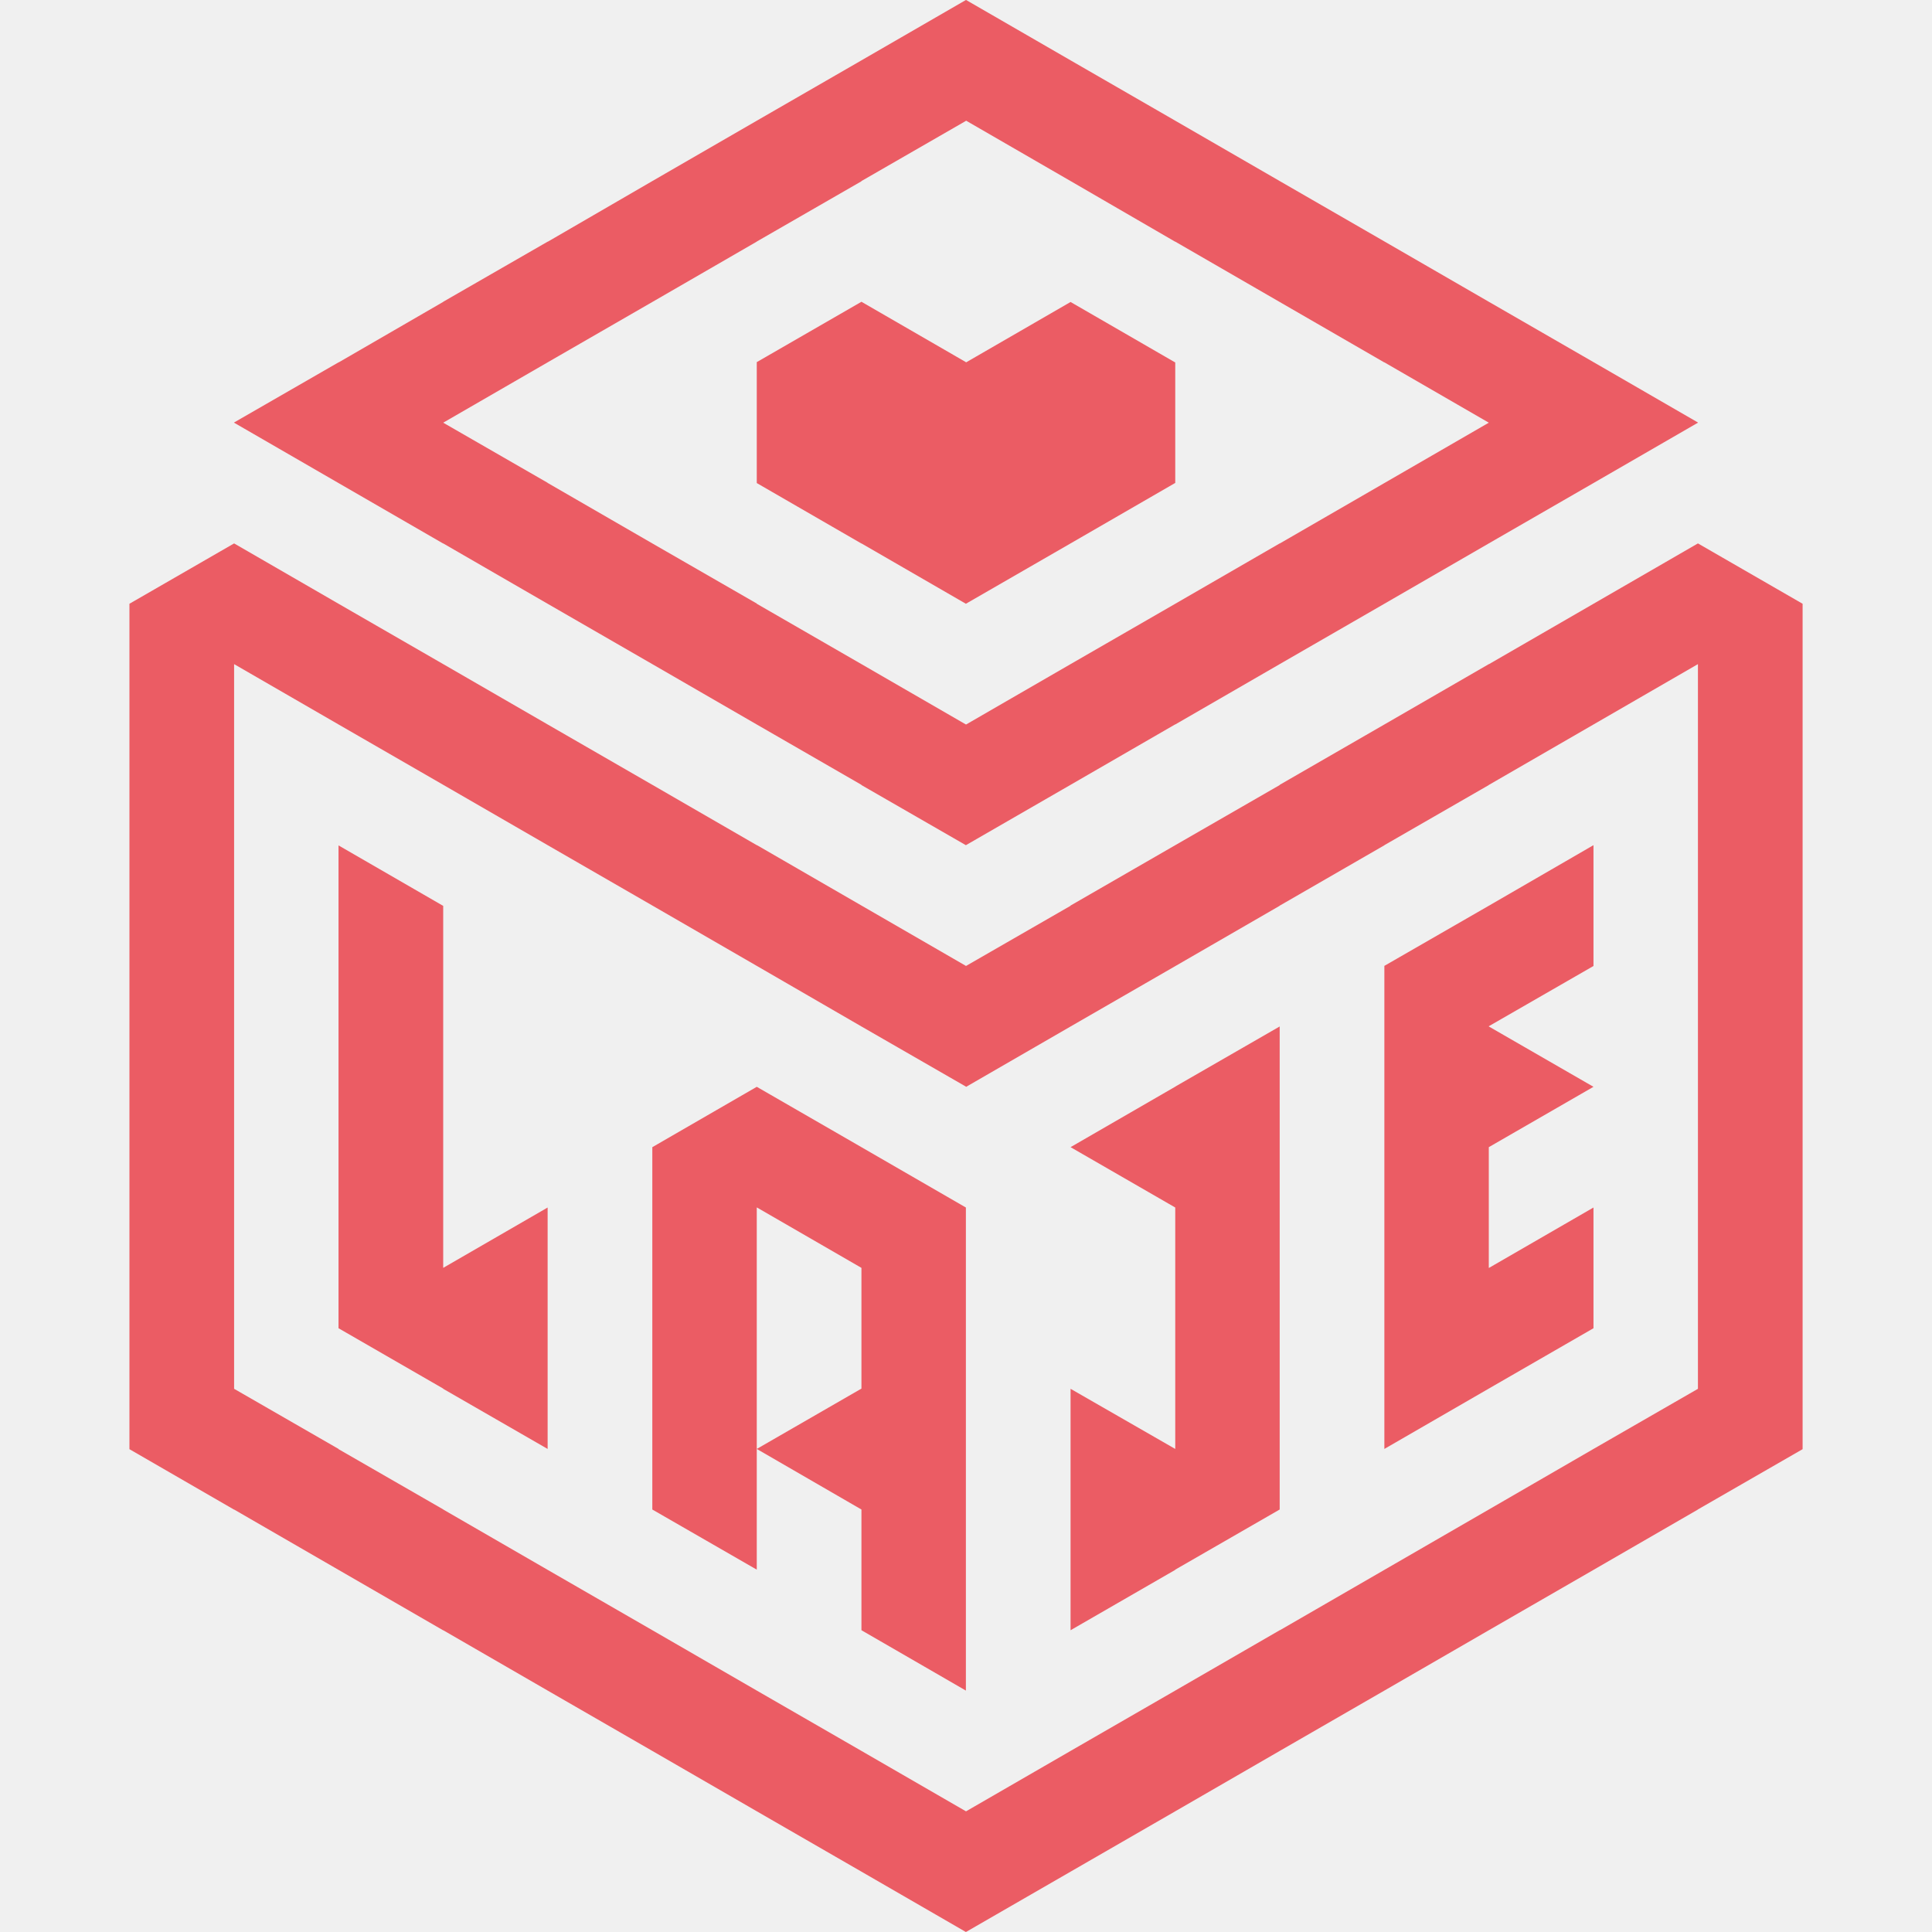
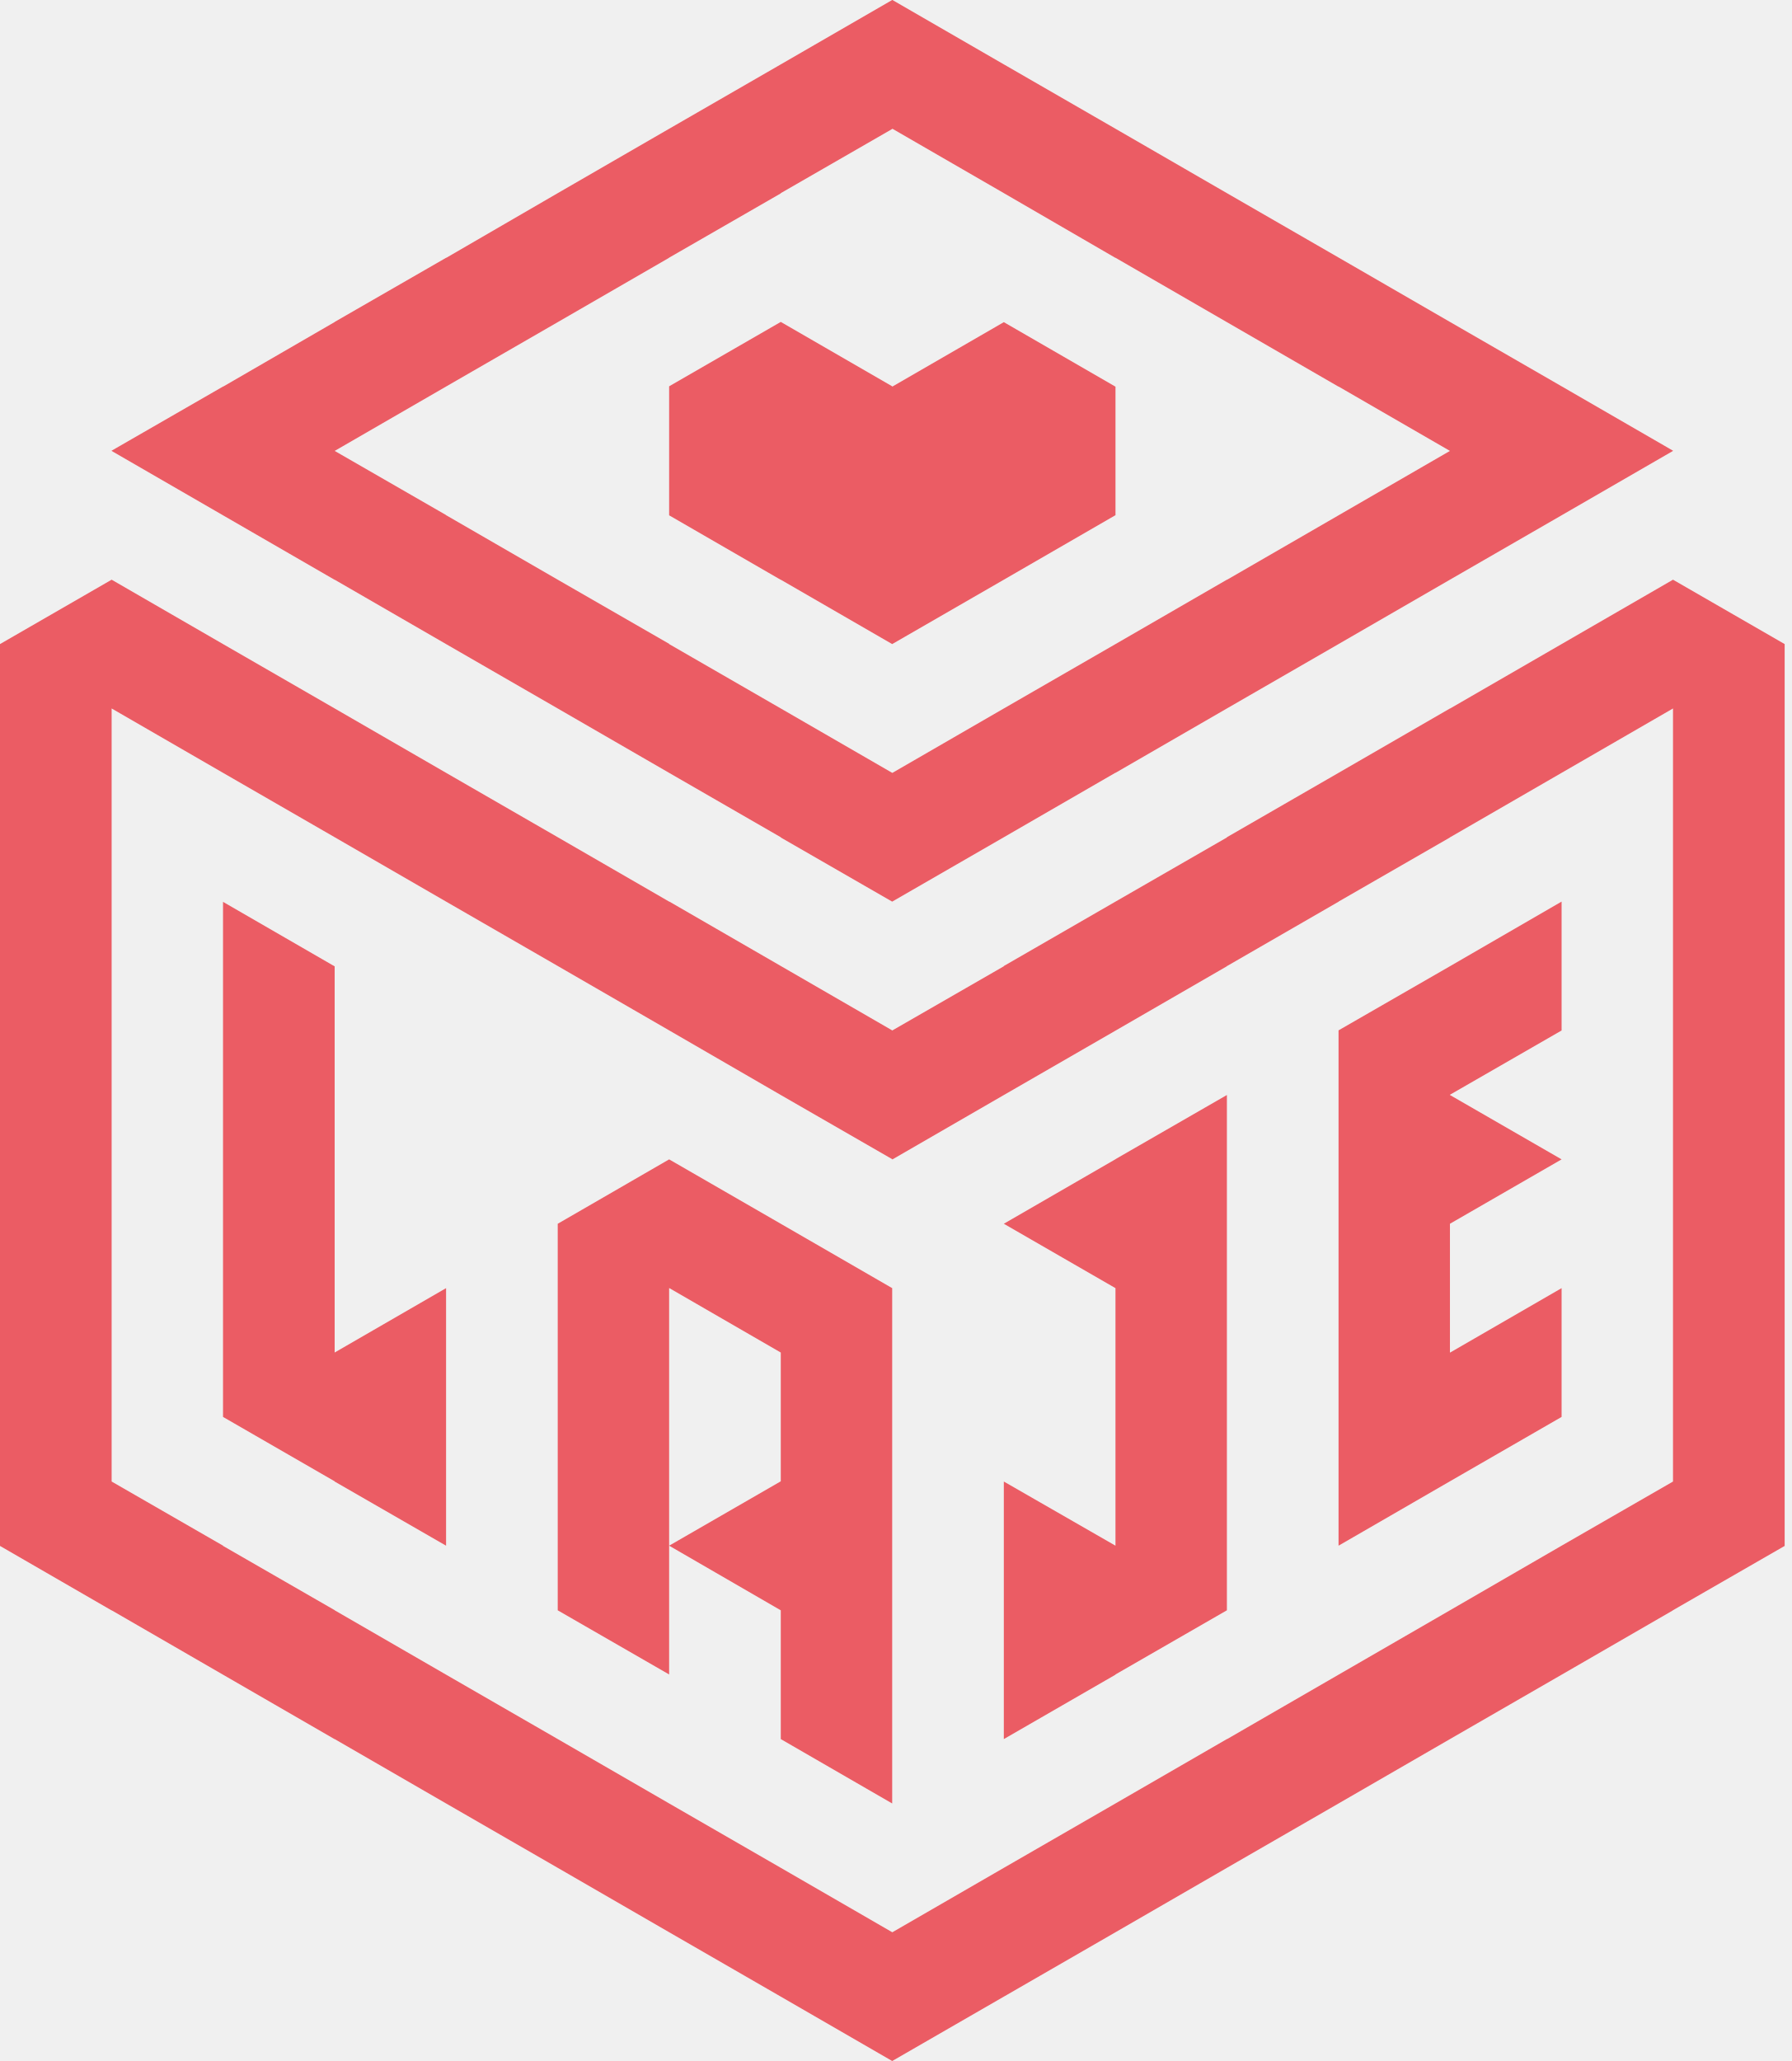
- <svg xmlns="http://www.w3.org/2000/svg" width="138" height="138" viewBox="0 0 138 138" fill="none">
-   <g clip-path="url(#clip0_121_285)">
-     <path d="M121.281 38.815L113.821 43.126L106.36 47.437H106.344L98.883 51.748L91.407 56.059V56.075L83.947 60.37L76.47 64.681V64.698L69.009 68.992L68.994 69.009V68.992L54.072 60.37H54.056L46.596 56.059L39.12 51.748L31.659 47.437L24.182 43.126L16.722 38.815L9.245 43.126V103.512L16.706 107.823H16.722L24.182 112.134L31.643 116.445H31.659L39.12 120.756L46.596 125.067L54.056 129.378L61.533 133.69L68.994 138.001L83.947 129.378L91.408 125.067L98.884 120.756L106.345 116.445L113.821 112.134L121.282 107.823V107.807H121.298L128.758 103.512V43.126L121.281 38.815ZM121.281 99.201L113.821 103.496L106.344 107.822L98.883 112.133L91.423 116.444H91.407L83.947 120.755L76.47 125.066L69.009 129.377H68.994L61.533 125.066L54.056 120.755L46.596 116.444L39.12 112.133L31.659 107.822V107.806H31.643L24.182 103.511V103.495L16.722 99.2V47.437L24.182 51.748L31.659 56.059L39.12 60.37L46.596 64.681L54.056 68.992L61.533 73.32L68.994 77.615V77.631H69.009L76.47 73.32L83.947 69.009L91.407 64.698V64.681H91.423L98.868 60.386H98.883V60.37L106.344 56.075V56.059H106.36L113.821 51.748L121.281 47.437V99.201Z" fill="#EB5C64" />
-     <path d="M68.992 86.251V120.756L61.532 116.445V107.823L54.055 103.496L61.532 99.185V90.563L54.071 86.251H54.055V112.118L46.594 107.823V81.941L54.055 77.629L61.532 81.941L68.992 86.251Z" fill="#EB5C64" />
-     <path d="M113.82 60.369V69.008H113.805L106.343 73.302V73.319L113.82 77.629L106.343 81.94V90.562H106.359L113.82 86.251V94.874L106.343 99.185L98.883 103.496V68.991L106.343 64.697L113.82 60.369Z" fill="#EB5C64" />
-     <path d="M91.406 73.319V107.822L83.946 112.118V112.133L76.469 116.445V99.2L83.946 103.496V86.251L76.469 81.94L83.93 77.629H83.946V77.614L91.406 73.319Z" fill="#EB5C64" />
-     <path d="M39.117 86.251V103.496L31.657 99.2V99.185L24.18 94.874V60.386L31.641 64.697H31.657V90.562L39.117 86.251Z" fill="#EB5C64" />
-     <path d="M113.82 25.866L106.344 21.555L98.883 17.244L91.406 12.932L83.946 8.621L76.469 4.31L69.008 0H68.992L61.532 4.311L54.055 8.622L46.595 12.933L39.134 17.261H39.118L31.657 21.555V21.572H31.642L24.196 25.882H24.18L16.72 30.177V30.193L24.18 34.504L31.641 38.815H31.657L39.117 43.126L46.594 47.438L54.054 51.749L61.531 56.06V56.076L68.992 60.371L76.468 56.06L83.929 51.749H83.944L91.405 47.438L98.882 43.126L106.342 38.815L113.819 34.504L121.279 30.193V30.177L113.82 25.866ZM98.883 34.504L91.422 38.815H91.406L83.946 43.126L76.469 47.437L69.009 51.748H68.993L61.532 47.437L54.056 43.126V43.11L46.595 38.815L39.135 34.504H39.119V34.487L31.658 30.192L39.119 25.881L46.595 21.57L54.056 17.259V17.243H54.072L61.532 12.948V12.932L68.993 8.636V8.621H69.009L76.469 12.932L83.93 17.259H83.946L91.406 21.57L98.867 25.881H98.883L106.344 30.192L98.883 34.504Z" fill="#EB5C64" />
-     <path d="M83.946 25.882V34.504H83.93L76.469 38.815L68.992 43.126L61.532 38.815H61.516L54.055 34.504V25.866L61.532 21.555L68.992 25.866V25.882H69.008L76.469 21.571L83.93 25.882H83.946Z" fill="#EB5C64" />
-   </g>
-   <defs>
-     <clipPath id="clip0_121_285">
-       <rect width="138" height="138" fill="white" />
-     </clipPath>
-   </defs>
+ <svg xmlns="http://www.w3.org/2000/svg" width="120" height="138" viewBox="0 0 120 138" fill="none">
+   <path d="M112.036 38.815L104.575 43.126L97.115 47.437H97.099L89.638 51.748L82.162 56.059V56.075L74.701 60.37L67.225 64.681V64.698L59.764 68.992L59.748 69.009V68.992L44.827 60.37H44.811L37.351 56.059L29.874 51.748L22.413 47.437L14.937 43.126L7.476 38.815L0 43.126V103.512L7.461 107.823H7.476L14.937 112.134L22.398 116.445H22.413L29.874 120.756L37.351 125.067L44.811 129.378L52.288 133.69L59.748 138.001L74.702 129.378L82.162 125.067L89.639 120.756L97.1 116.445L104.576 112.134L112.037 107.823V107.807H112.052L119.513 103.512V43.126L112.036 38.815ZM112.036 99.201L104.575 103.496L97.099 107.822L89.638 112.133L82.178 116.444H82.162L74.701 120.755L67.225 125.066L59.764 129.377H59.748L52.288 125.066L44.811 120.755L37.351 116.444L29.874 112.133L22.413 107.822V107.806H22.398L14.937 103.511V103.495L7.476 99.2V47.437L14.937 51.748L22.413 56.059L29.874 60.37L37.351 64.681L44.811 68.992L52.288 73.32L59.748 77.615V77.631H59.764L67.225 73.32L74.701 69.009L82.162 64.698V64.681H82.178L89.622 60.386H89.638V60.37L97.099 56.075V56.059H97.115L104.575 51.748L112.036 47.437V99.201Z" fill="#EB5C64" />
+   <path d="M59.747 86.251V120.756L52.286 116.445V107.823L44.81 103.496L52.286 99.185V90.563L44.826 86.251H44.81V112.118L37.349 107.823V81.941L44.81 77.629L52.286 81.941L59.747 86.251Z" fill="#EB5C64" />
+   <path d="M104.575 60.369V69.008H104.559L97.098 73.302V73.319L104.575 77.629L97.098 81.94V90.562H97.114L104.575 86.251V94.874L97.098 99.185L89.638 103.496V68.991L97.098 64.697L104.575 60.369Z" fill="#EB5C64" />
+   <path d="M82.161 73.319V107.822L74.7 112.118V112.133L67.223 116.445V99.2L74.7 103.496V86.251L67.223 81.94L74.684 77.629H74.7V77.614L82.161 73.319Z" fill="#EB5C64" />
+   <path d="M29.872 86.251V103.496L22.411 99.2V99.185L14.935 94.874V60.386L22.395 64.697H22.411V90.562L29.872 86.251Z" fill="#EB5C64" />
+   <path d="M104.575 25.866L97.098 21.555L89.638 17.244L82.161 12.932L74.701 8.621L67.224 4.31L59.763 0H59.747L52.286 4.311L44.81 8.622L37.349 12.933L29.889 17.261H29.873L22.412 21.555V21.572H22.396L14.951 25.882H14.935L7.474 30.177V30.193L14.935 34.504L22.396 38.815H22.411L29.872 43.126L37.349 47.438L44.809 51.749L52.286 56.06V56.076L59.746 60.371L67.223 56.06L74.683 51.749H74.699L82.16 47.438L89.636 43.126L97.097 38.815L104.573 34.504L112.034 30.193V30.177L104.575 25.866ZM89.638 34.504L82.177 38.815H82.161L74.701 43.126L67.224 47.437L59.763 51.748H59.748L52.287 47.437L44.811 43.126V43.11L37.35 38.815L29.889 34.504H29.873V34.487L22.413 30.192L29.873 25.881L37.35 21.57L44.811 17.259V17.243H44.826L52.287 12.948V12.932L59.748 8.636V8.621H59.763L67.224 12.932L74.685 17.259H74.701L82.161 21.57L89.622 25.881H89.638L97.098 30.192L89.638 34.504Z" fill="#EB5C64" />
+   <path d="M74.701 25.882V34.504H74.685L67.223 38.815L59.747 43.126L52.286 38.815H52.27L44.81 34.504V25.866L52.286 21.555L59.747 25.866V25.882H59.763L67.223 21.571L74.685 25.882H74.701Z" fill="#EB5C64" />
</svg>
